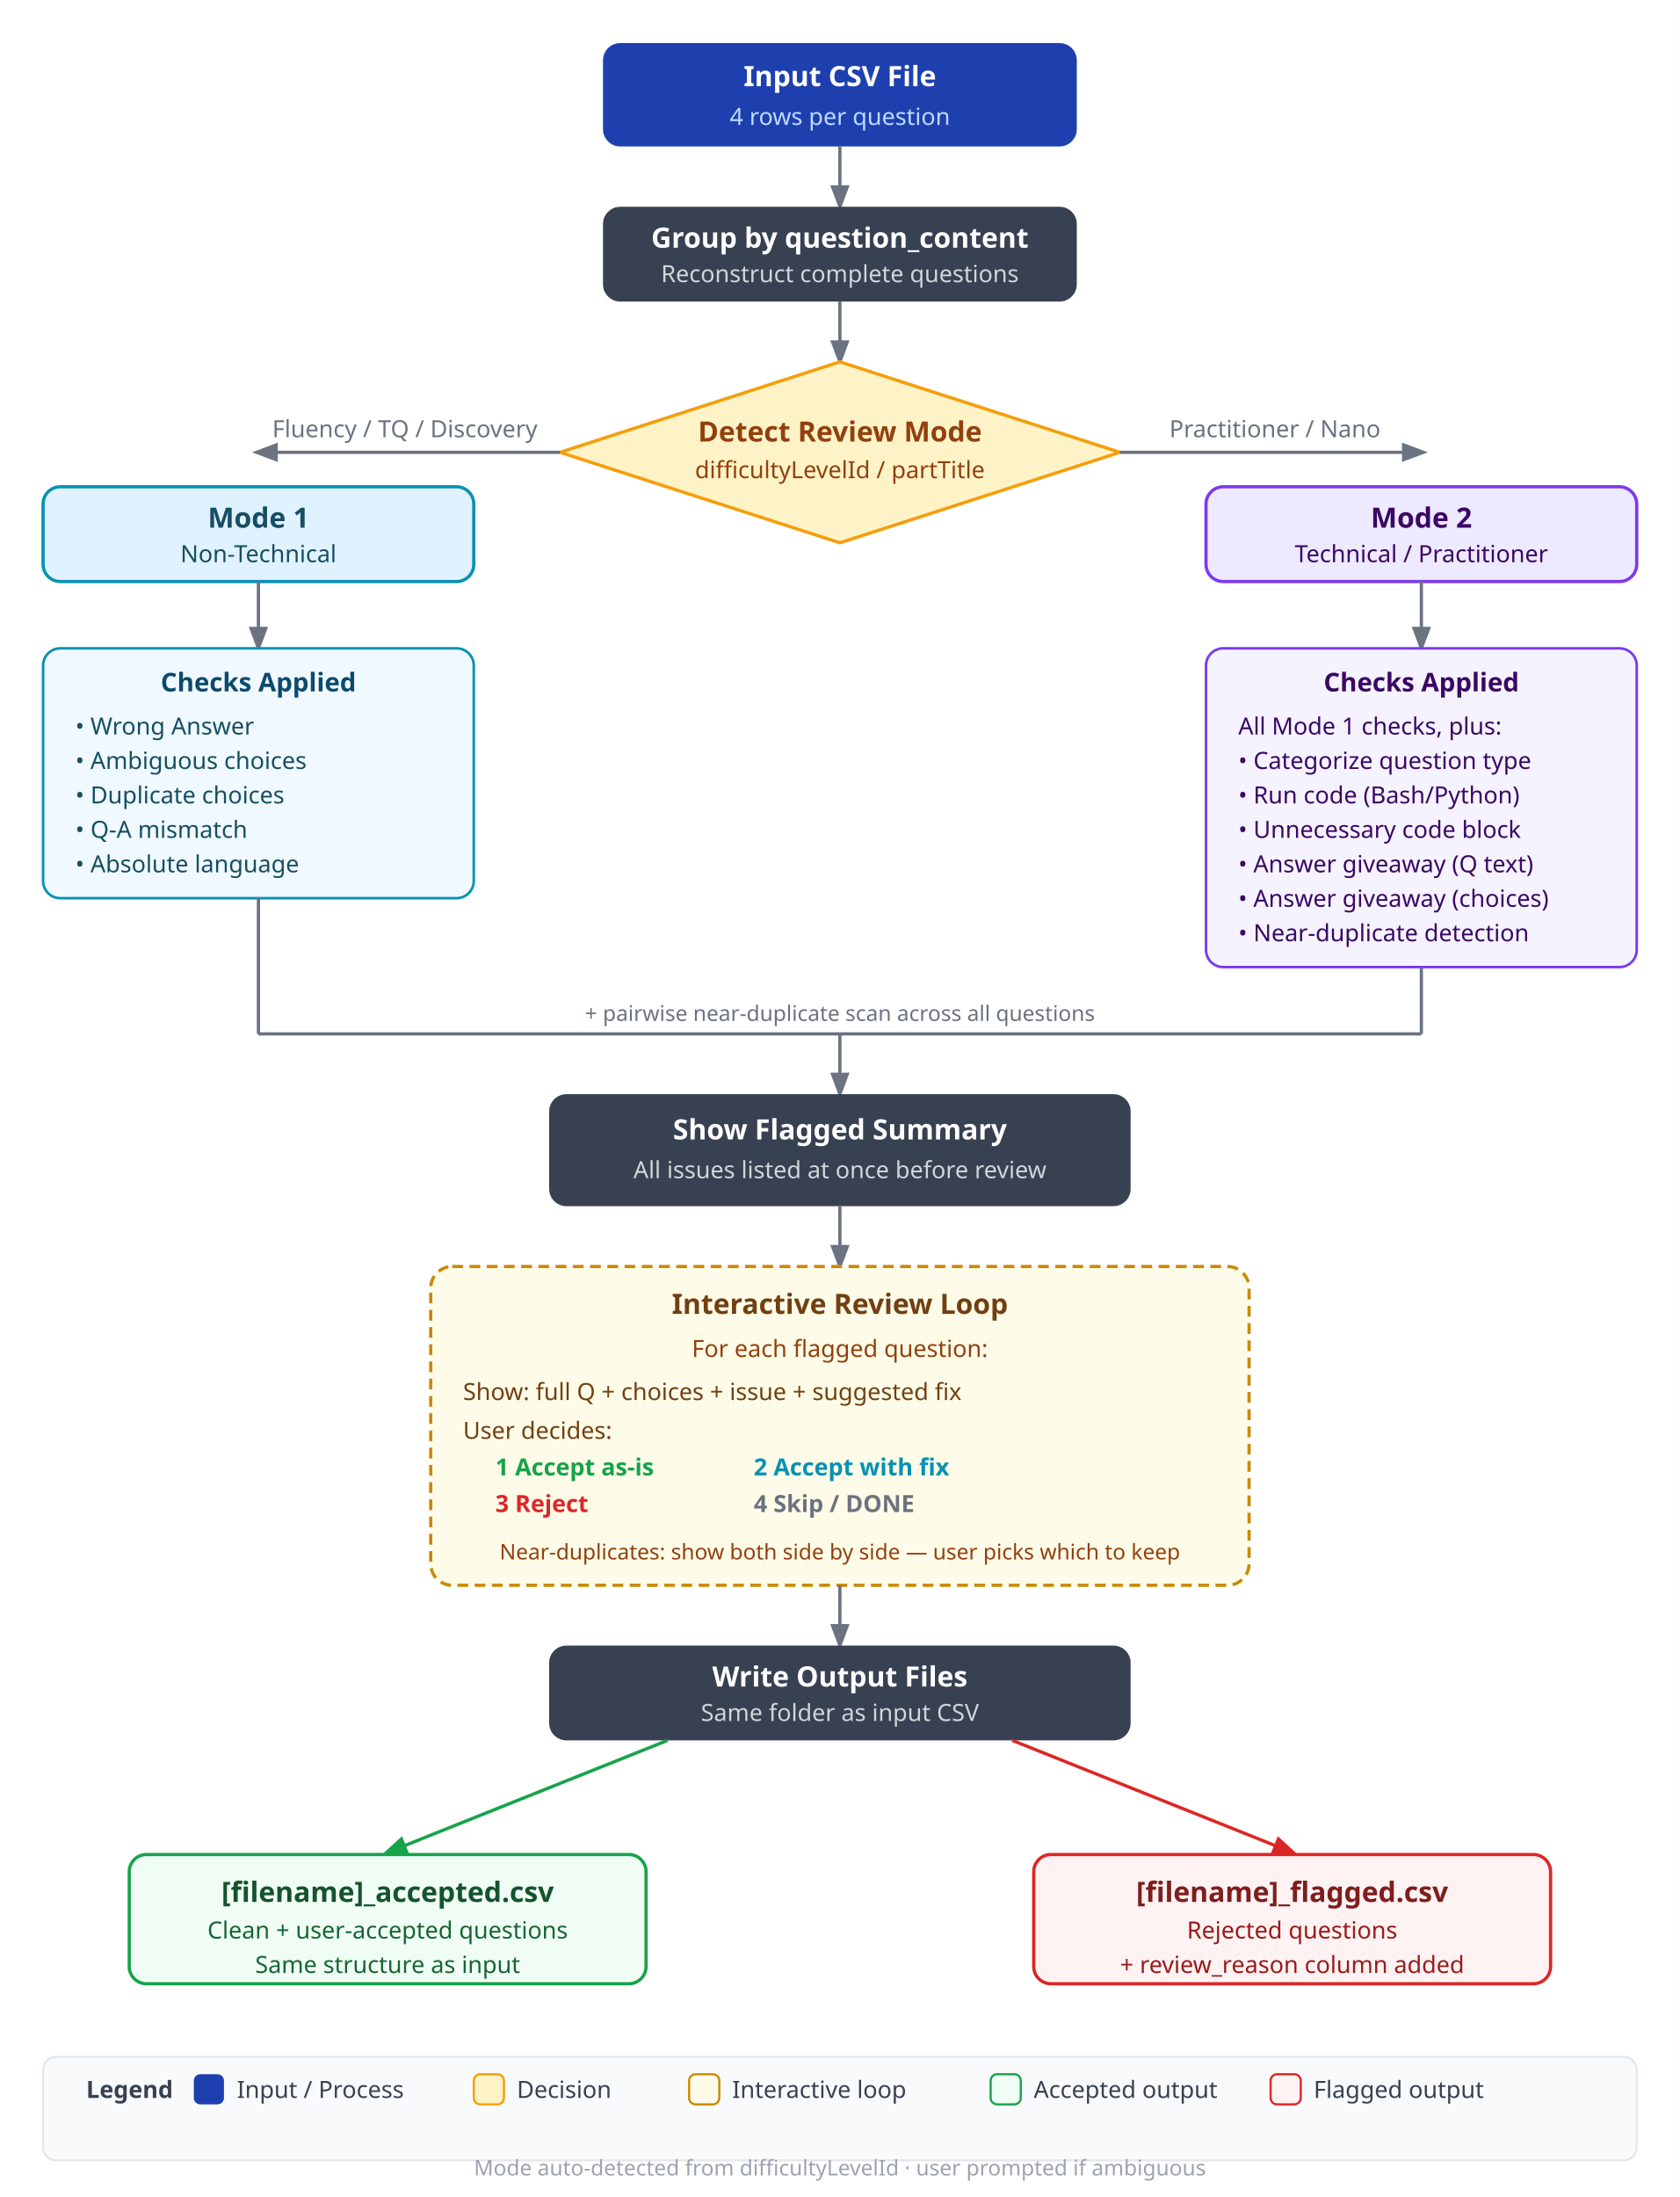
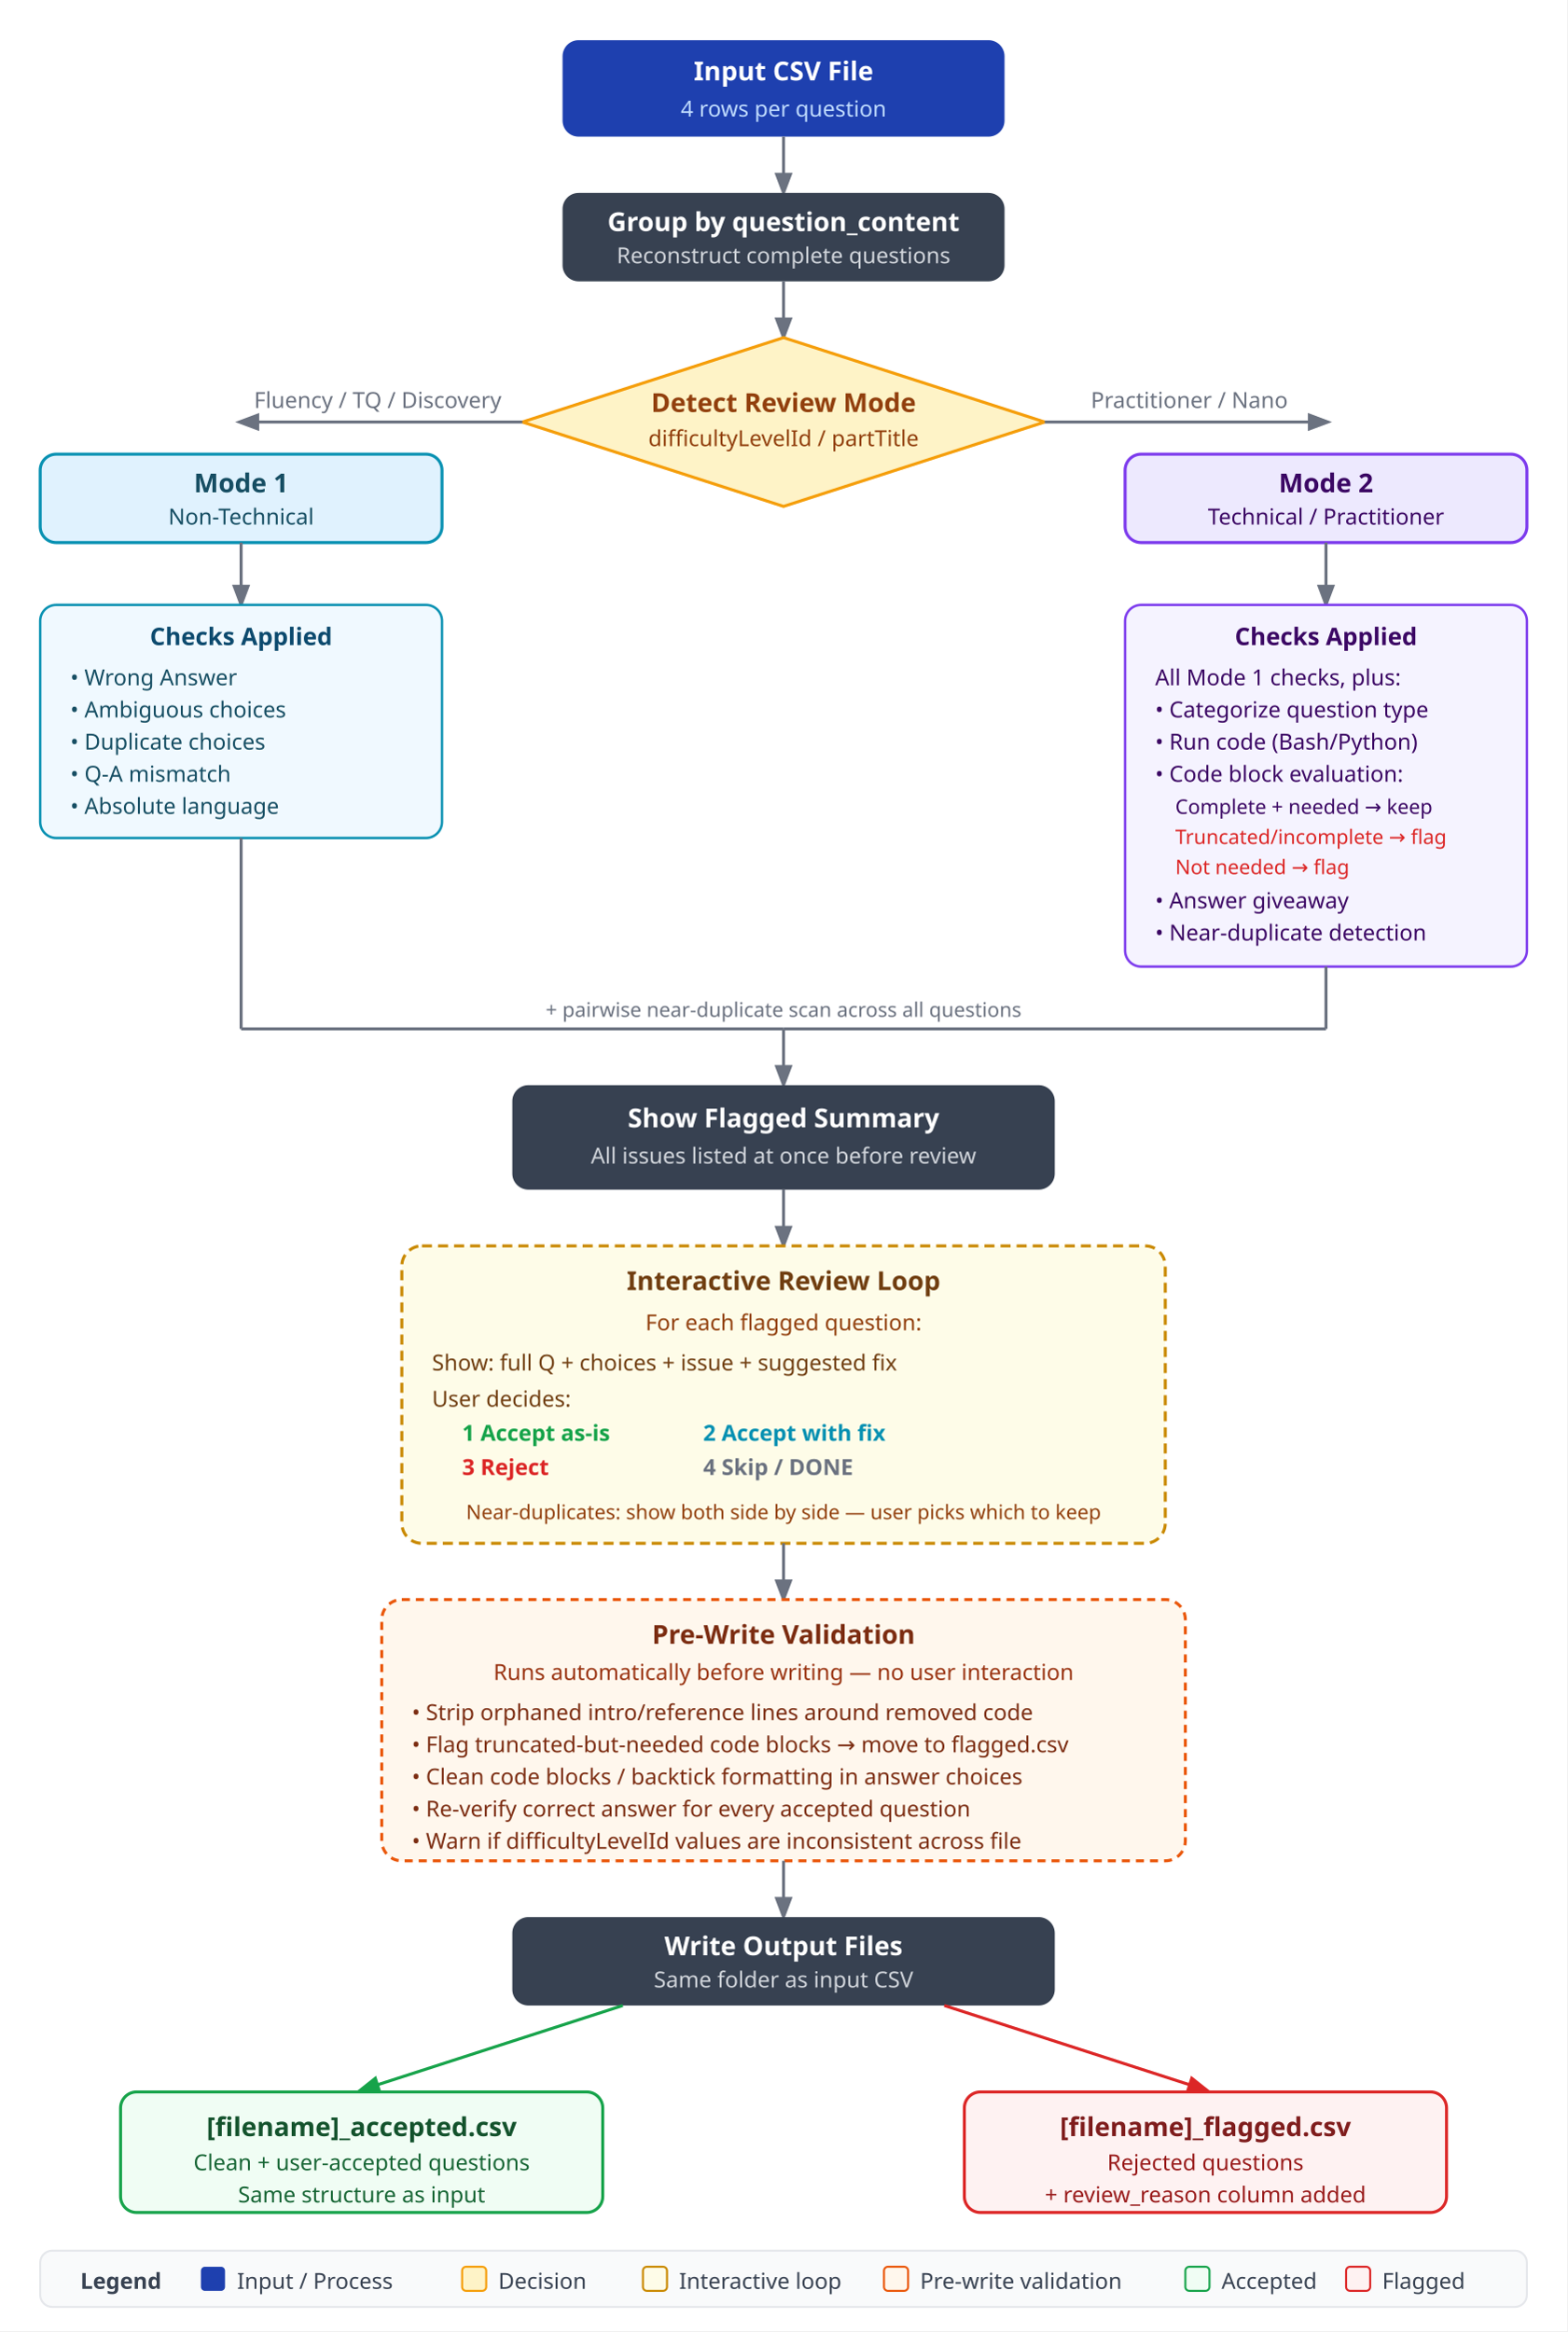
- <svg xmlns="http://www.w3.org/2000/svg" viewBox="0 0 780 1020" role="img" font-family="system-ui, sans-serif" font-size="13">
+ <svg xmlns="http://www.w3.org/2000/svg" viewBox="0 0 780 1160" role="img" font-family="system-ui, sans-serif" font-size="13">
  <defs>
    <marker id="arr" markerWidth="8" markerHeight="8" refX="6" refY="3" orient="auto">
      <path d="M0,0 L0,6 L8,3 z" fill="#6b7280" />
    </marker>
    <marker id="arr-green" markerWidth="8" markerHeight="8" refX="6" refY="3" orient="auto">
      <path d="M0,0 L0,6 L8,3 z" fill="#16a34a" />
    </marker>
    <marker id="arr-red" markerWidth="8" markerHeight="8" refX="6" refY="3" orient="auto">
      <path d="M0,0 L0,6 L8,3 z" fill="#dc2626" />
    </marker>
  </defs>
-   <rect width="780" height="1020" fill="#ffffff" />
+   <rect width="780" height="1160" fill="#ffffff" />
  <rect x="280" y="20" width="220" height="48" rx="8" fill="#1e40af" />
  <text x="390" y="40" text-anchor="middle" fill="white" font-weight="600" font-size="13">Input CSV File</text>
  <text x="390" y="58" text-anchor="middle" fill="#bfdbfe" font-size="11">4 rows per question</text>
  <line x1="390" y1="68" x2="390" y2="95" stroke="#6b7280" stroke-width="1.5" marker-end="url(#arr)" />
  <rect x="280" y="96" width="220" height="44" rx="8" fill="#374151" />
  <text x="390" y="115" text-anchor="middle" fill="white" font-weight="600">Group by question_content</text>
  <text x="390" y="131" text-anchor="middle" fill="#d1d5db" font-size="11">Reconstruct complete questions</text>
  <line x1="390" y1="140" x2="390" y2="167" stroke="#6b7280" stroke-width="1.5" marker-end="url(#arr)" />
  <polygon points="390,168 520,210 390,252 260,210" fill="#fef3c7" stroke="#f59e0b" stroke-width="1.5" />
  <text x="390" y="205" text-anchor="middle" fill="#92400e" font-weight="600">Detect Review Mode</text>
  <text x="390" y="222" text-anchor="middle" fill="#92400e" font-size="11">difficultyLevelId / partTitle</text>
  <line x1="260" y1="210" x2="120" y2="210" stroke="#6b7280" stroke-width="1.5" marker-end="url(#arr)" />
  <text x="188" y="203" text-anchor="middle" fill="#6b7280" font-size="11">Fluency / TQ / Discovery</text>
  <rect x="20" y="226" width="200" height="44" rx="8" fill="#e0f2fe" stroke="#0891b2" stroke-width="1.5" />
  <text x="120" y="245" text-anchor="middle" fill="#164e63" font-weight="600">Mode 1</text>
  <text x="120" y="261" text-anchor="middle" fill="#164e63" font-size="11">Non-Technical</text>
  <line x1="520" y1="210" x2="660" y2="210" stroke="#6b7280" stroke-width="1.5" marker-end="url(#arr)" />
  <text x="592" y="203" text-anchor="middle" fill="#6b7280" font-size="11">Practitioner / Nano</text>
  <rect x="560" y="226" width="200" height="44" rx="8" fill="#ede9fe" stroke="#7c3aed" stroke-width="1.5" />
  <text x="660" y="245" text-anchor="middle" fill="#3b0764" font-weight="600">Mode 2</text>
  <text x="660" y="261" text-anchor="middle" fill="#3b0764" font-size="11">Technical / Practitioner</text>
  <line x1="120" y1="270" x2="120" y2="300" stroke="#6b7280" stroke-width="1.5" marker-end="url(#arr)" />
  <rect x="20" y="301" width="200" height="116" rx="8" fill="#f0f9ff" stroke="#0891b2" stroke-width="1.2" />
  <text x="120" y="321" text-anchor="middle" fill="#0c4a6e" font-weight="600" font-size="12">Checks Applied</text>
  <text x="35" y="341" fill="#164e63" font-size="11">• Wrong Answer</text>
  <text x="35" y="357" fill="#164e63" font-size="11">• Ambiguous choices</text>
  <text x="35" y="373" fill="#164e63" font-size="11">• Duplicate choices</text>
  <text x="35" y="389" fill="#164e63" font-size="11">• Q-A mismatch</text>
  <text x="35" y="405" fill="#164e63" font-size="11">• Absolute language</text>
  <line x1="660" y1="270" x2="660" y2="300" stroke="#6b7280" stroke-width="1.5" marker-end="url(#arr)" />
-   <rect x="560" y="301" width="200" height="148" rx="8" fill="#f5f3ff" stroke="#7c3aed" stroke-width="1.2" />
+   <rect x="560" y="301" width="200" height="180" rx="8" fill="#f5f3ff" stroke="#7c3aed" stroke-width="1.2" />
  <text x="660" y="321" text-anchor="middle" fill="#3b0764" font-weight="600" font-size="12">Checks Applied</text>
  <text x="575" y="341" fill="#3b0764" font-size="11">All Mode 1 checks, plus:</text>
  <text x="575" y="357" fill="#3b0764" font-size="11">• Categorize question type</text>
  <text x="575" y="373" fill="#3b0764" font-size="11">• Run code (Bash/Python)</text>
-   <text x="575" y="389" fill="#3b0764" font-size="11">• Unnecessary code block</text>
-   <text x="575" y="405" fill="#3b0764" font-size="11">• Answer giveaway (Q text)</text>
-   <text x="575" y="421" fill="#3b0764" font-size="11">• Answer giveaway (choices)</text>
-   <text x="575" y="437" fill="#3b0764" font-size="11">• Near-duplicate detection</text>
-   <line x1="120" y1="417" x2="120" y2="480" stroke="#6b7280" stroke-width="1.5" />
-   <line x1="120" y1="480" x2="390" y2="480" stroke="#6b7280" stroke-width="1.5" />
-   <line x1="660" y1="449" x2="660" y2="480" stroke="#6b7280" stroke-width="1.5" />
-   <line x1="660" y1="480" x2="390" y2="480" stroke="#6b7280" stroke-width="1.5" />
-   <line x1="390" y1="480" x2="390" y2="507" stroke="#6b7280" stroke-width="1.5" marker-end="url(#arr)" />
-   <text x="390" y="474" text-anchor="middle" fill="#6b7280" font-size="10">+ pairwise near-duplicate scan across all questions</text>
-   <rect x="255" y="508" width="270" height="52" rx="8" fill="#374151" />
-   <text x="390" y="529" text-anchor="middle" fill="white" font-weight="600">Show Flagged Summary</text>
-   <text x="390" y="547" text-anchor="middle" fill="#d1d5db" font-size="11">All issues listed at once before review</text>
-   <line x1="390" y1="560" x2="390" y2="587" stroke="#6b7280" stroke-width="1.5" marker-end="url(#arr)" />
-   <rect x="200" y="588" width="380" height="148" rx="10" fill="#fefce8" stroke="#ca8a04" stroke-width="1.5" stroke-dasharray="5,3" />
-   <text x="390" y="610" text-anchor="middle" fill="#713f12" font-weight="700" font-size="13">Interactive Review Loop</text>
-   <text x="390" y="630" text-anchor="middle" fill="#92400e" font-size="11">For each flagged question:</text>
-   <text x="215" y="650" fill="#713f12" font-size="11">Show: full Q + choices + issue + suggested fix</text>
-   <text x="215" y="668" fill="#713f12" font-size="11">User decides:</text>
-   <text x="230" y="685" fill="#16a34a" font-size="11" font-weight="600">1 Accept as-is</text>
-   <text x="350" y="685" fill="#0891b2" font-size="11" font-weight="600">2 Accept with fix</text>
-   <text x="230" y="702" fill="#dc2626" font-size="11" font-weight="600">3 Reject</text>
-   <text x="350" y="702" fill="#6b7280" font-size="11" font-weight="600">4 Skip / DONE</text>
-   <text x="390" y="724" text-anchor="middle" fill="#92400e" font-size="10">Near-duplicates: show both side by side — user picks which to keep</text>
-   <line x1="390" y1="736" x2="390" y2="763" stroke="#6b7280" stroke-width="1.5" marker-end="url(#arr)" />
-   <rect x="255" y="764" width="270" height="44" rx="8" fill="#374151" />
-   <text x="390" y="783" text-anchor="middle" fill="white" font-weight="600">Write Output Files</text>
-   <text x="390" y="799" text-anchor="middle" fill="#d1d5db" font-size="11">Same folder as input CSV</text>
-   <line x1="310" y1="808" x2="180" y2="860" stroke="#16a34a" stroke-width="1.5" marker-end="url(#arr-green)" />
-   <line x1="470" y1="808" x2="600" y2="860" stroke="#dc2626" stroke-width="1.5" marker-end="url(#arr-red)" />
-   <rect x="60" y="861" width="240" height="60" rx="8" fill="#f0fdf4" stroke="#16a34a" stroke-width="1.5" />
-   <text x="180" y="883" text-anchor="middle" fill="#14532d" font-weight="600">[filename]_accepted.csv</text>
-   <text x="180" y="900" text-anchor="middle" fill="#166534" font-size="11">Clean + user-accepted questions</text>
-   <text x="180" y="916" text-anchor="middle" fill="#166534" font-size="11">Same structure as input</text>
-   <rect x="480" y="861" width="240" height="60" rx="8" fill="#fef2f2" stroke="#dc2626" stroke-width="1.5" />
-   <text x="600" y="883" text-anchor="middle" fill="#7f1d1d" font-weight="600">[filename]_flagged.csv</text>
-   <text x="600" y="900" text-anchor="middle" fill="#991b1b" font-size="11">Rejected questions</text>
-   <text x="600" y="916" text-anchor="middle" fill="#991b1b" font-size="11">+ review_reason column added</text>
-   <rect x="20" y="955" width="740" height="48" rx="6" fill="#f9fafb" stroke="#e5e7eb" stroke-width="1" />
-   <text x="40" y="974" fill="#374151" font-weight="600" font-size="11">Legend</text>
-   <rect x="90" y="963" width="14" height="14" rx="3" fill="#1e40af" />
-   <text x="110" y="974" fill="#374151" font-size="11">Input / Process</text>
-   <rect x="220" y="963" width="14" height="14" rx="3" fill="#fef3c7" stroke="#f59e0b" />
-   <text x="240" y="974" fill="#374151" font-size="11">Decision</text>
-   <rect x="320" y="963" width="14" height="14" rx="3" fill="#fefce8" stroke="#ca8a04" />
-   <text x="340" y="974" fill="#374151" font-size="11">Interactive loop</text>
-   <rect x="460" y="963" width="14" height="14" rx="3" fill="#f0fdf4" stroke="#16a34a" />
-   <text x="480" y="974" fill="#374151" font-size="11">Accepted output</text>
-   <rect x="590" y="963" width="14" height="14" rx="3" fill="#fef2f2" stroke="#dc2626" />
-   <text x="610" y="974" fill="#374151" font-size="11">Flagged output</text>
-   <text x="390" y="1010" text-anchor="middle" fill="#9ca3af" font-size="10">Mode auto-detected from difficultyLevelId · user prompted if ambiguous</text>
+   <text x="575" y="389" fill="#3b0764" font-size="11">• Code block evaluation:</text>
+   <text x="585" y="405" fill="#3b0764" font-size="10">  Complete + needed → keep</text>
+   <text x="585" y="420" fill="#dc2626" font-size="10">  Truncated/incomplete → flag</text>
+   <text x="585" y="435" fill="#dc2626" font-size="10">  Not needed → flag</text>
+   <text x="575" y="452" fill="#3b0764" font-size="11">• Answer giveaway</text>
+   <text x="575" y="468" fill="#3b0764" font-size="11">• Near-duplicate detection</text>
+   <line x1="120" y1="417" x2="120" y2="512" stroke="#6b7280" stroke-width="1.5" />
+   <line x1="120" y1="512" x2="390" y2="512" stroke="#6b7280" stroke-width="1.5" />
+   <line x1="660" y1="481" x2="660" y2="512" stroke="#6b7280" stroke-width="1.5" />
+   <line x1="660" y1="512" x2="390" y2="512" stroke="#6b7280" stroke-width="1.5" />
+   <line x1="390" y1="512" x2="390" y2="539" stroke="#6b7280" stroke-width="1.5" marker-end="url(#arr)" />
+   <text x="390" y="506" text-anchor="middle" fill="#6b7280" font-size="10">+ pairwise near-duplicate scan across all questions</text>
+   <rect x="255" y="540" width="270" height="52" rx="8" fill="#374151" />
+   <text x="390" y="561" text-anchor="middle" fill="white" font-weight="600">Show Flagged Summary</text>
+   <text x="390" y="579" text-anchor="middle" fill="#d1d5db" font-size="11">All issues listed at once before review</text>
+   <line x1="390" y1="592" x2="390" y2="619" stroke="#6b7280" stroke-width="1.5" marker-end="url(#arr)" />
+   <rect x="200" y="620" width="380" height="148" rx="10" fill="#fefce8" stroke="#ca8a04" stroke-width="1.5" stroke-dasharray="5,3" />
+   <text x="390" y="642" text-anchor="middle" fill="#713f12" font-weight="700" font-size="13">Interactive Review Loop</text>
+   <text x="390" y="662" text-anchor="middle" fill="#92400e" font-size="11">For each flagged question:</text>
+   <text x="215" y="682" fill="#713f12" font-size="11">Show: full Q + choices + issue + suggested fix</text>
+   <text x="215" y="700" fill="#713f12" font-size="11">User decides:</text>
+   <text x="230" y="717" fill="#16a34a" font-size="11" font-weight="600">1 Accept as-is</text>
+   <text x="350" y="717" fill="#0891b2" font-size="11" font-weight="600">2 Accept with fix</text>
+   <text x="230" y="734" fill="#dc2626" font-size="11" font-weight="600">3 Reject</text>
+   <text x="350" y="734" fill="#6b7280" font-size="11" font-weight="600">4 Skip / DONE</text>
+   <text x="390" y="756" text-anchor="middle" fill="#92400e" font-size="10">Near-duplicates: show both side by side — user picks which to keep</text>
+   <line x1="390" y1="768" x2="390" y2="795" stroke="#6b7280" stroke-width="1.5" marker-end="url(#arr)" />
+   <rect x="190" y="796" width="400" height="130" rx="10" fill="#fff7ed" stroke="#ea580c" stroke-width="1.5" stroke-dasharray="4,3" />
+   <text x="390" y="818" text-anchor="middle" fill="#7c2d12" font-weight="700" font-size="13">Pre-Write Validation</text>
+   <text x="390" y="836" text-anchor="middle" fill="#9a3412" font-size="11">Runs automatically before writing — no user interaction</text>
+   <text x="205" y="856" fill="#7c2d12" font-size="11">• Strip orphaned intro/reference lines around removed code</text>
+   <text x="205" y="872" fill="#7c2d12" font-size="11">• Flag truncated-but-needed code blocks → move to flagged.csv</text>
+   <text x="205" y="888" fill="#7c2d12" font-size="11">• Clean code blocks / backtick formatting in answer choices</text>
+   <text x="205" y="904" fill="#7c2d12" font-size="11">• Re-verify correct answer for every accepted question</text>
+   <text x="205" y="920" fill="#7c2d12" font-size="11">• Warn if difficultyLevelId values are inconsistent across file</text>
+   <line x1="390" y1="926" x2="390" y2="953" stroke="#6b7280" stroke-width="1.5" marker-end="url(#arr)" />
+   <rect x="255" y="954" width="270" height="44" rx="8" fill="#374151" />
+   <text x="390" y="973" text-anchor="middle" fill="white" font-weight="600">Write Output Files</text>
+   <text x="390" y="989" text-anchor="middle" fill="#d1d5db" font-size="11">Same folder as input CSV</text>
+   <line x1="310" y1="998" x2="180" y2="1040" stroke="#16a34a" stroke-width="1.5" marker-end="url(#arr-green)" />
+   <line x1="470" y1="998" x2="600" y2="1040" stroke="#dc2626" stroke-width="1.5" marker-end="url(#arr-red)" />
+   <rect x="60" y="1041" width="240" height="60" rx="8" fill="#f0fdf4" stroke="#16a34a" stroke-width="1.5" />
+   <text x="180" y="1063" text-anchor="middle" fill="#14532d" font-weight="600">[filename]_accepted.csv</text>
+   <text x="180" y="1080" text-anchor="middle" fill="#166534" font-size="11">Clean + user-accepted questions</text>
+   <text x="180" y="1096" text-anchor="middle" fill="#166534" font-size="11">Same structure as input</text>
+   <rect x="480" y="1041" width="240" height="60" rx="8" fill="#fef2f2" stroke="#dc2626" stroke-width="1.5" />
+   <text x="600" y="1063" text-anchor="middle" fill="#7f1d1d" font-weight="600">[filename]_flagged.csv</text>
+   <text x="600" y="1080" text-anchor="middle" fill="#991b1b" font-size="11">Rejected questions</text>
+   <text x="600" y="1096" text-anchor="middle" fill="#991b1b" font-size="11">+ review_reason column added</text>
+   <rect x="20" y="1120" width="740" height="28" rx="6" fill="#f9fafb" stroke="#e5e7eb" stroke-width="1" />
+   <text x="40" y="1139" fill="#374151" font-weight="600" font-size="11">Legend</text>
+   <rect x="100" y="1128" width="12" height="12" rx="2" fill="#1e40af" />
+   <text x="118" y="1139" fill="#374151" font-size="11">Input / Process</text>
+   <rect x="230" y="1128" width="12" height="12" rx="2" fill="#fef3c7" stroke="#f59e0b" />
+   <text x="248" y="1139" fill="#374151" font-size="11">Decision</text>
+   <rect x="320" y="1128" width="12" height="12" rx="2" fill="#fefce8" stroke="#ca8a04" />
+   <text x="338" y="1139" fill="#374151" font-size="11">Interactive loop</text>
+   <rect x="440" y="1128" width="12" height="12" rx="2" fill="#fff7ed" stroke="#ea580c" />
+   <text x="458" y="1139" fill="#374151" font-size="11">Pre-write validation</text>
+   <rect x="590" y="1128" width="12" height="12" rx="2" fill="#f0fdf4" stroke="#16a34a" />
+   <text x="608" y="1139" fill="#374151" font-size="11">Accepted</text>
+   <rect x="670" y="1128" width="12" height="12" rx="2" fill="#fef2f2" stroke="#dc2626" />
+   <text x="688" y="1139" fill="#374151" font-size="11">Flagged</text>
</svg>
